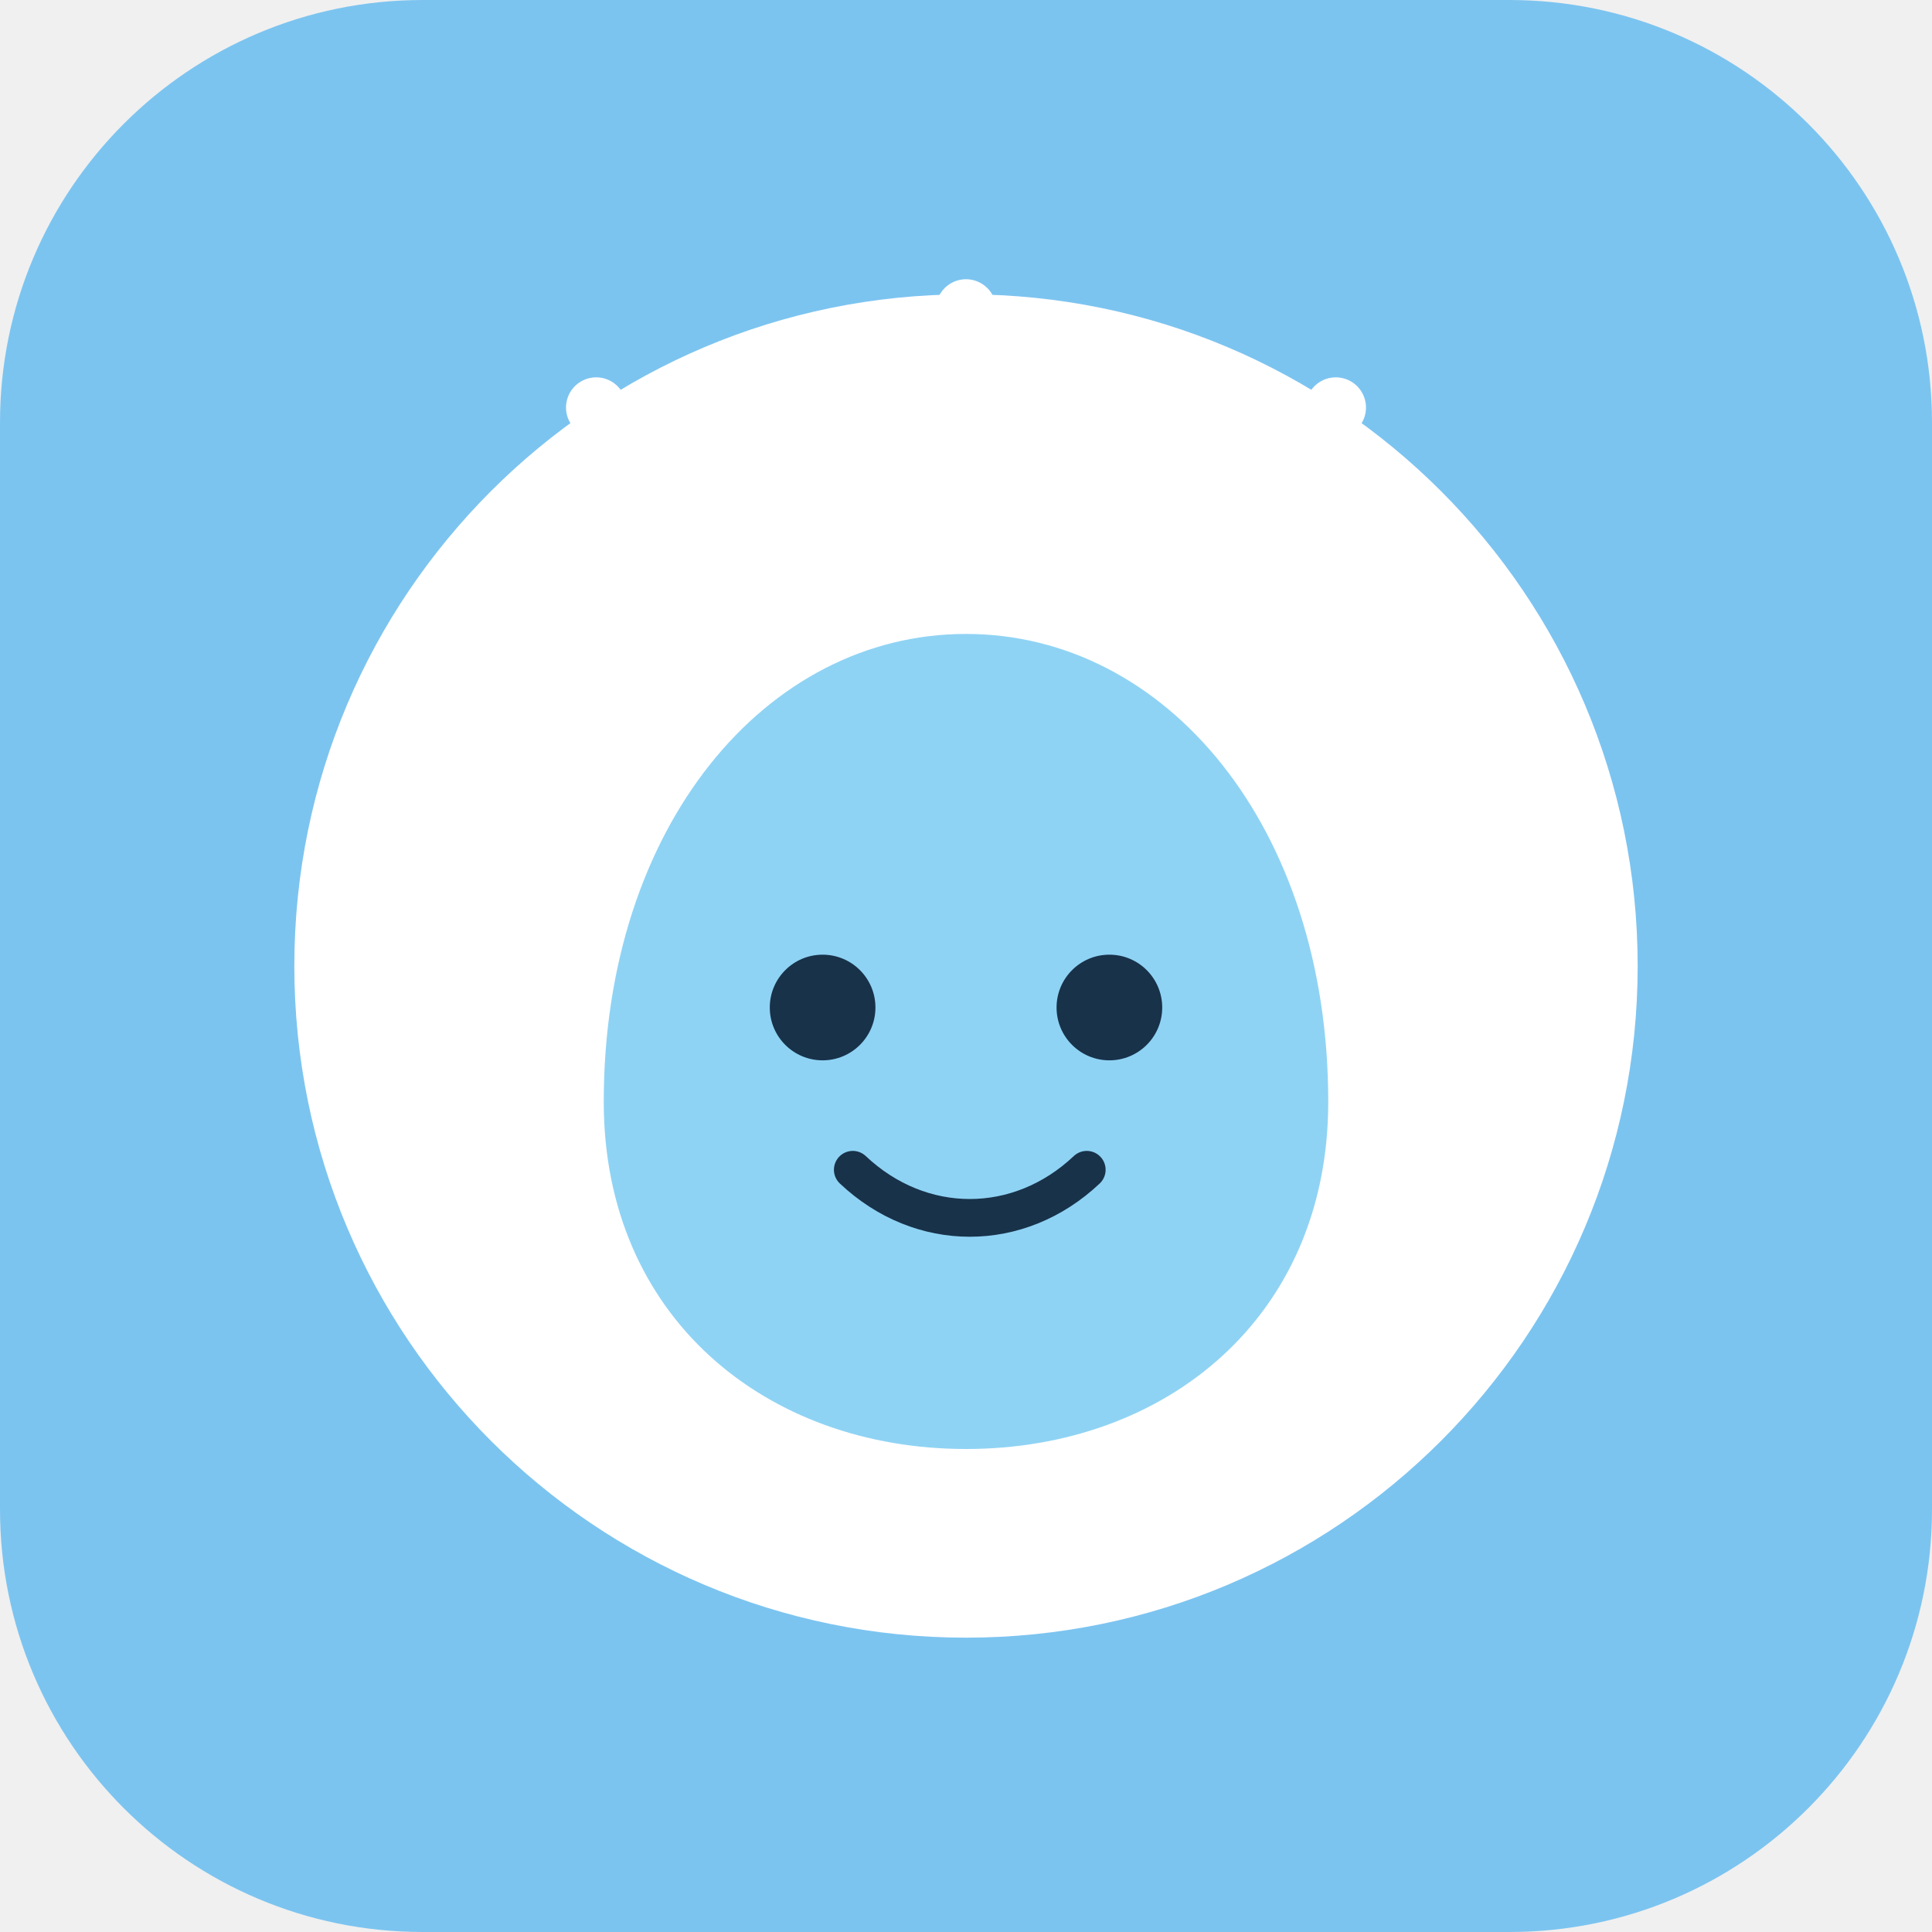
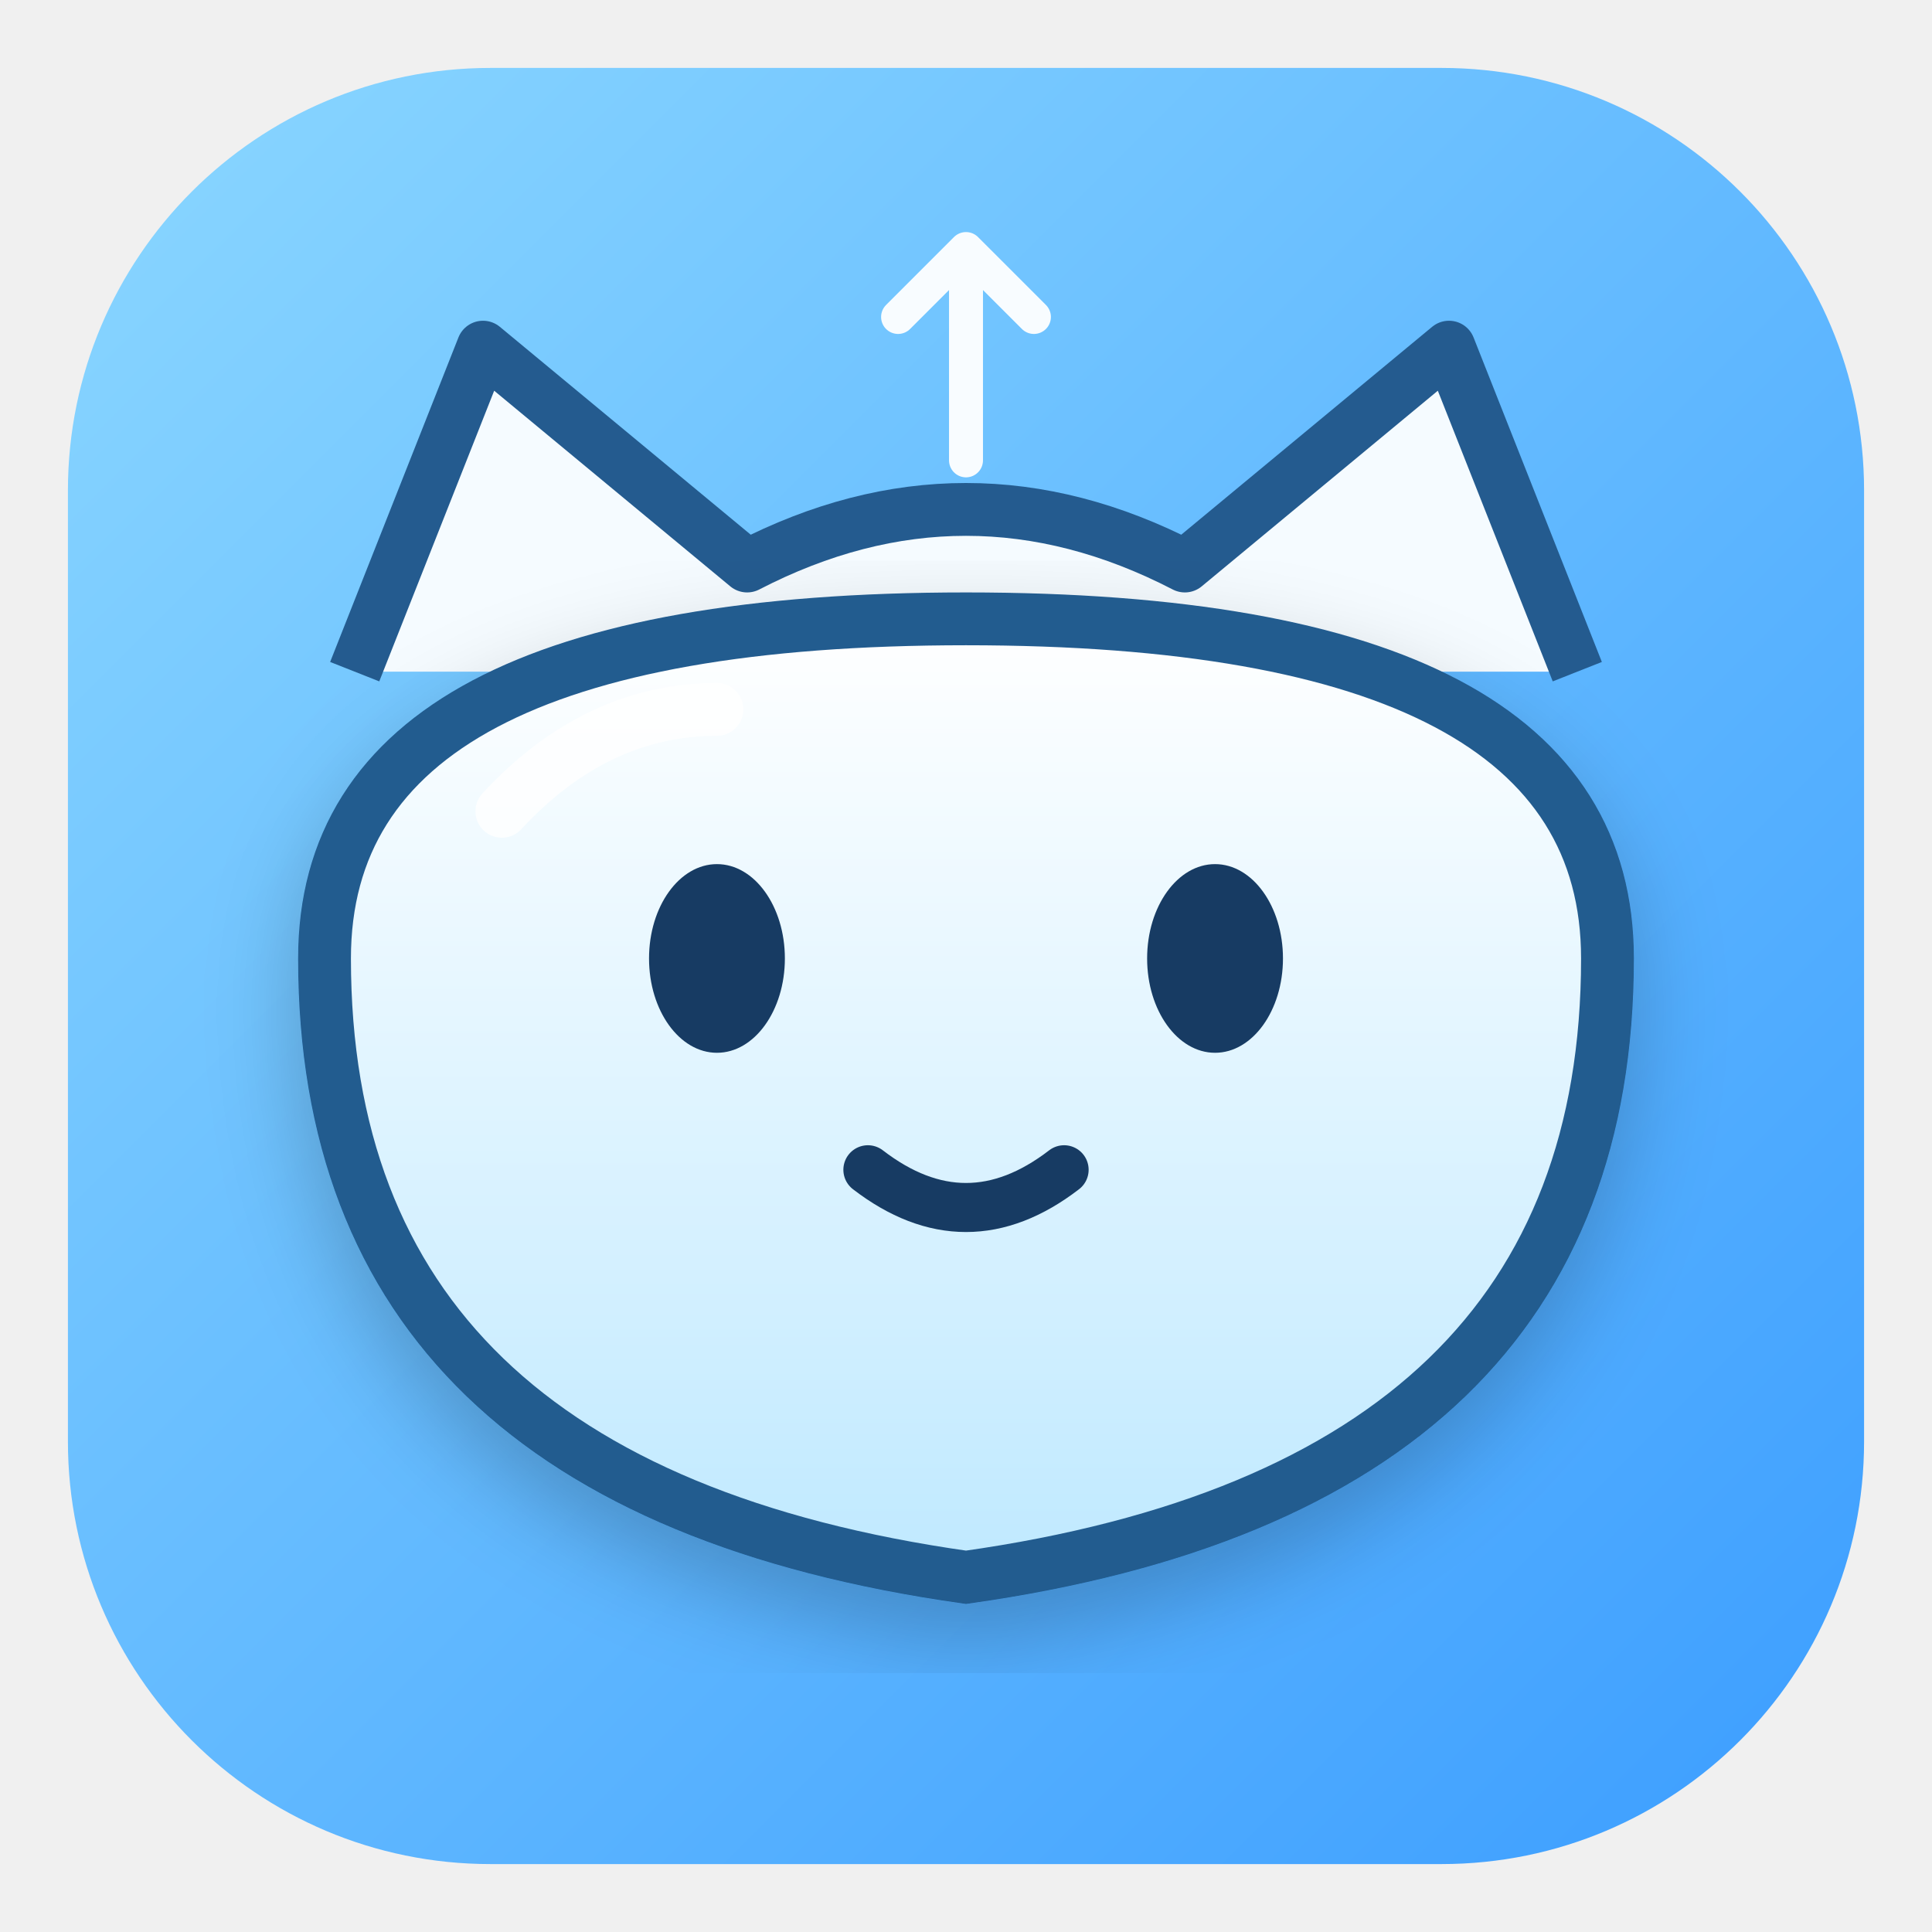
- <svg xmlns="http://www.w3.org/2000/svg" width="512" height="512" viewBox="0 0 512 512">
-   <rect width="512" height="512" rx="112" fill="#7cc4f0" />
-   <circle cx="256" cy="256" r="178" fill="#fff" />
-   <path d="M160 292c0-73 43-124 96-124s96 51 96 124c0 57-43 92-96 92s-96-35-96-92Z" fill="#8fd3f4" />
-   <circle cx="218" cy="267" r="14" fill="#18324a" />
-   <circle cx="294" cy="267" r="14" fill="#18324a" />
-   <path d="M226 310c18 17 44 17 62 0" fill="none" stroke="#18324a" stroke-width="10" stroke-linecap="round" />
-   <path d="M256 112v-30M176 132l-18-24M336 132l18-24" stroke="#fff" stroke-width="16" stroke-linecap="round" />
+ <svg xmlns="http://www.w3.org/2000/svg" viewBox="0 0 512 512">
+   <defs>
+     <linearGradient id="bg" x1="0" y1="0" x2="1" y2="1">
+       <stop stop-color="#8bd7ff" />
+       <stop offset="1" stop-color="#3b9dff" />
+     </linearGradient>
+     <linearGradient id="ice" x1="0" y1="0" x2="0" y2="1">
+       <stop stop-color="#ffffff" />
+       <stop offset="1" stop-color="#bfe9ff" />
+     </linearGradient>
+     <filter id="s">
+       <feDropShadow dx="0" dy="10" stdDeviation="12" flood-opacity=".22" />
+     </filter>
+   </defs>
+   <rect x="18" y="18" width="476" height="476" rx="112" fill="url(#bg)" />
+   <path d="M94 178 L128 92 L198 150 Q256 120 314 150 L384 92 L418 178" fill="#f5fbff" stroke="#245b8f" stroke-width="14" stroke-linejoin="round" />
+   <path d="M86 254 Q86 164 256 164 Q426 164 426 254 Q426 394 256 418 Q86 394 86 254Z" fill="url(#ice)" stroke="#245b8f" stroke-width="14" filter="url(#s)" />
+   <ellipse cx="190" cy="254" rx="18" ry="25" fill="#173b63" />
+   <ellipse cx="322" cy="254" rx="18" ry="25" fill="#173b63" />
+   <path d="M230 310 Q256 330 282 310" fill="none" stroke="#173b63" stroke-width="13" stroke-linecap="round" />
+   <path d="M133 215 Q158 188 190 188" fill="none" stroke="#fff" stroke-width="14" stroke-linecap="round" opacity=".8" />
+   <path d="M256 104 L256 66 M238 84 L256 66 L274 84 M256 66 L256 122" fill="none" stroke="#fff" stroke-width="9" stroke-linecap="round" stroke-linejoin="round" opacity=".95" />
</svg>
